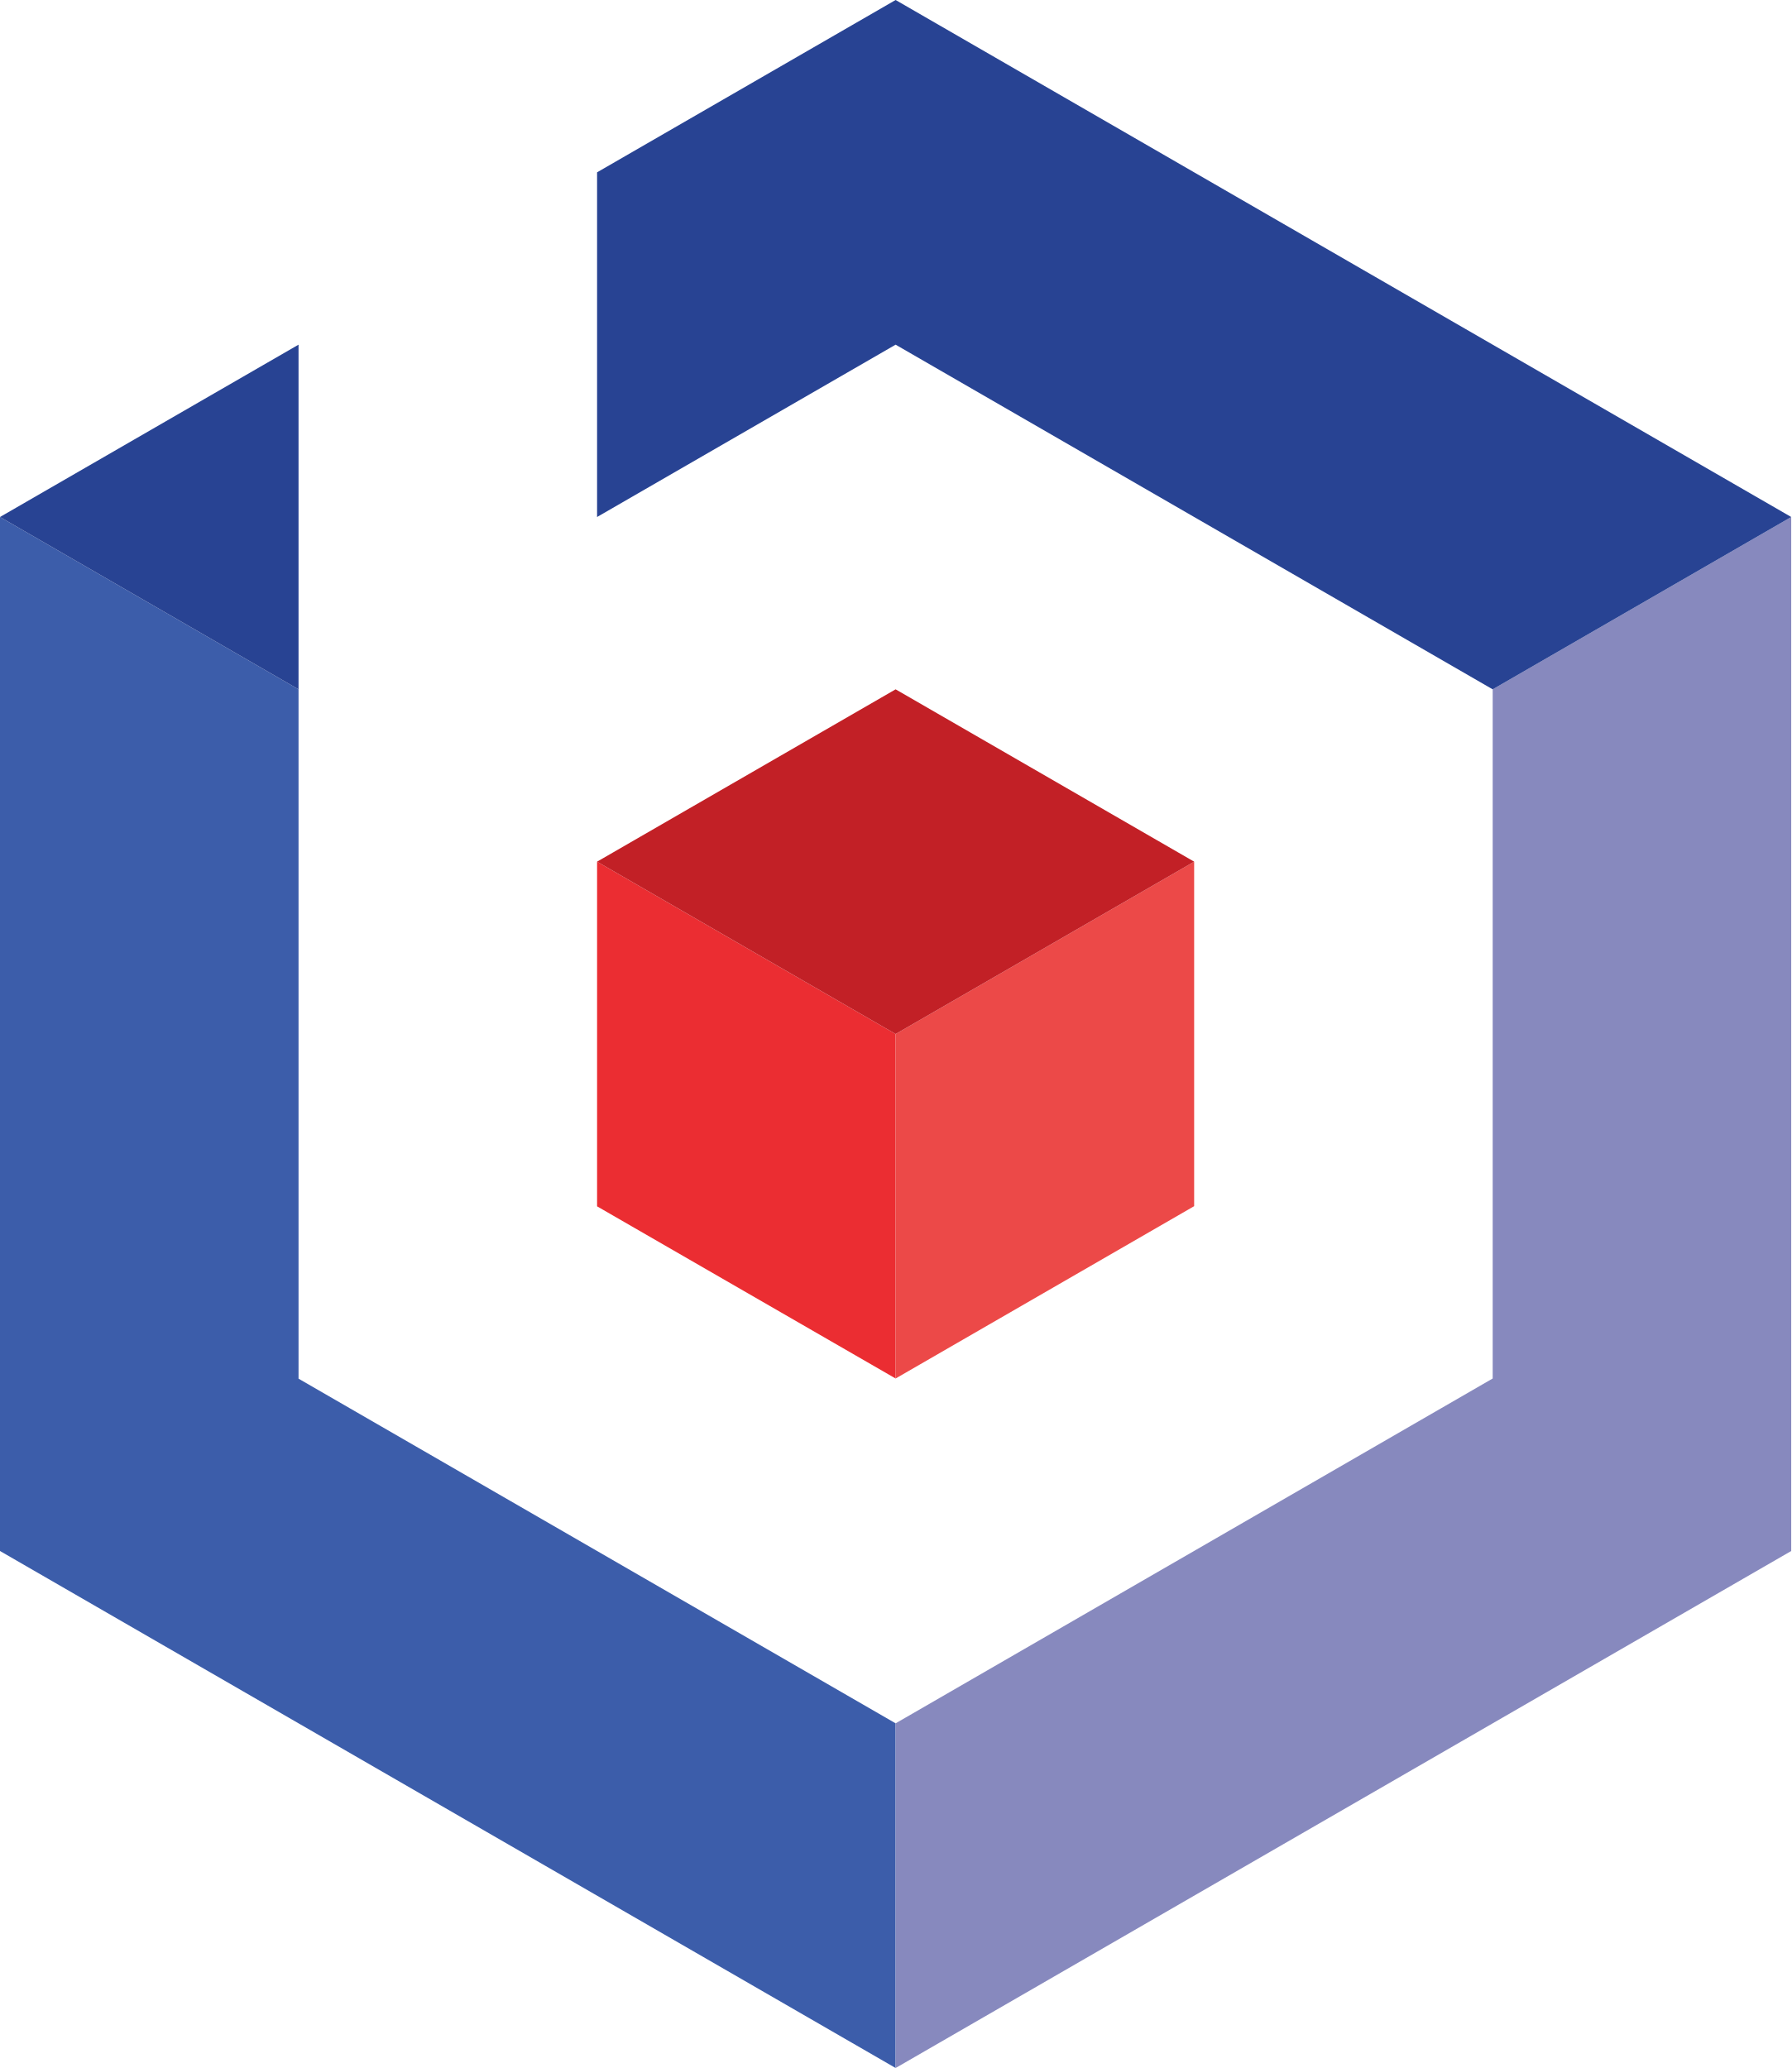
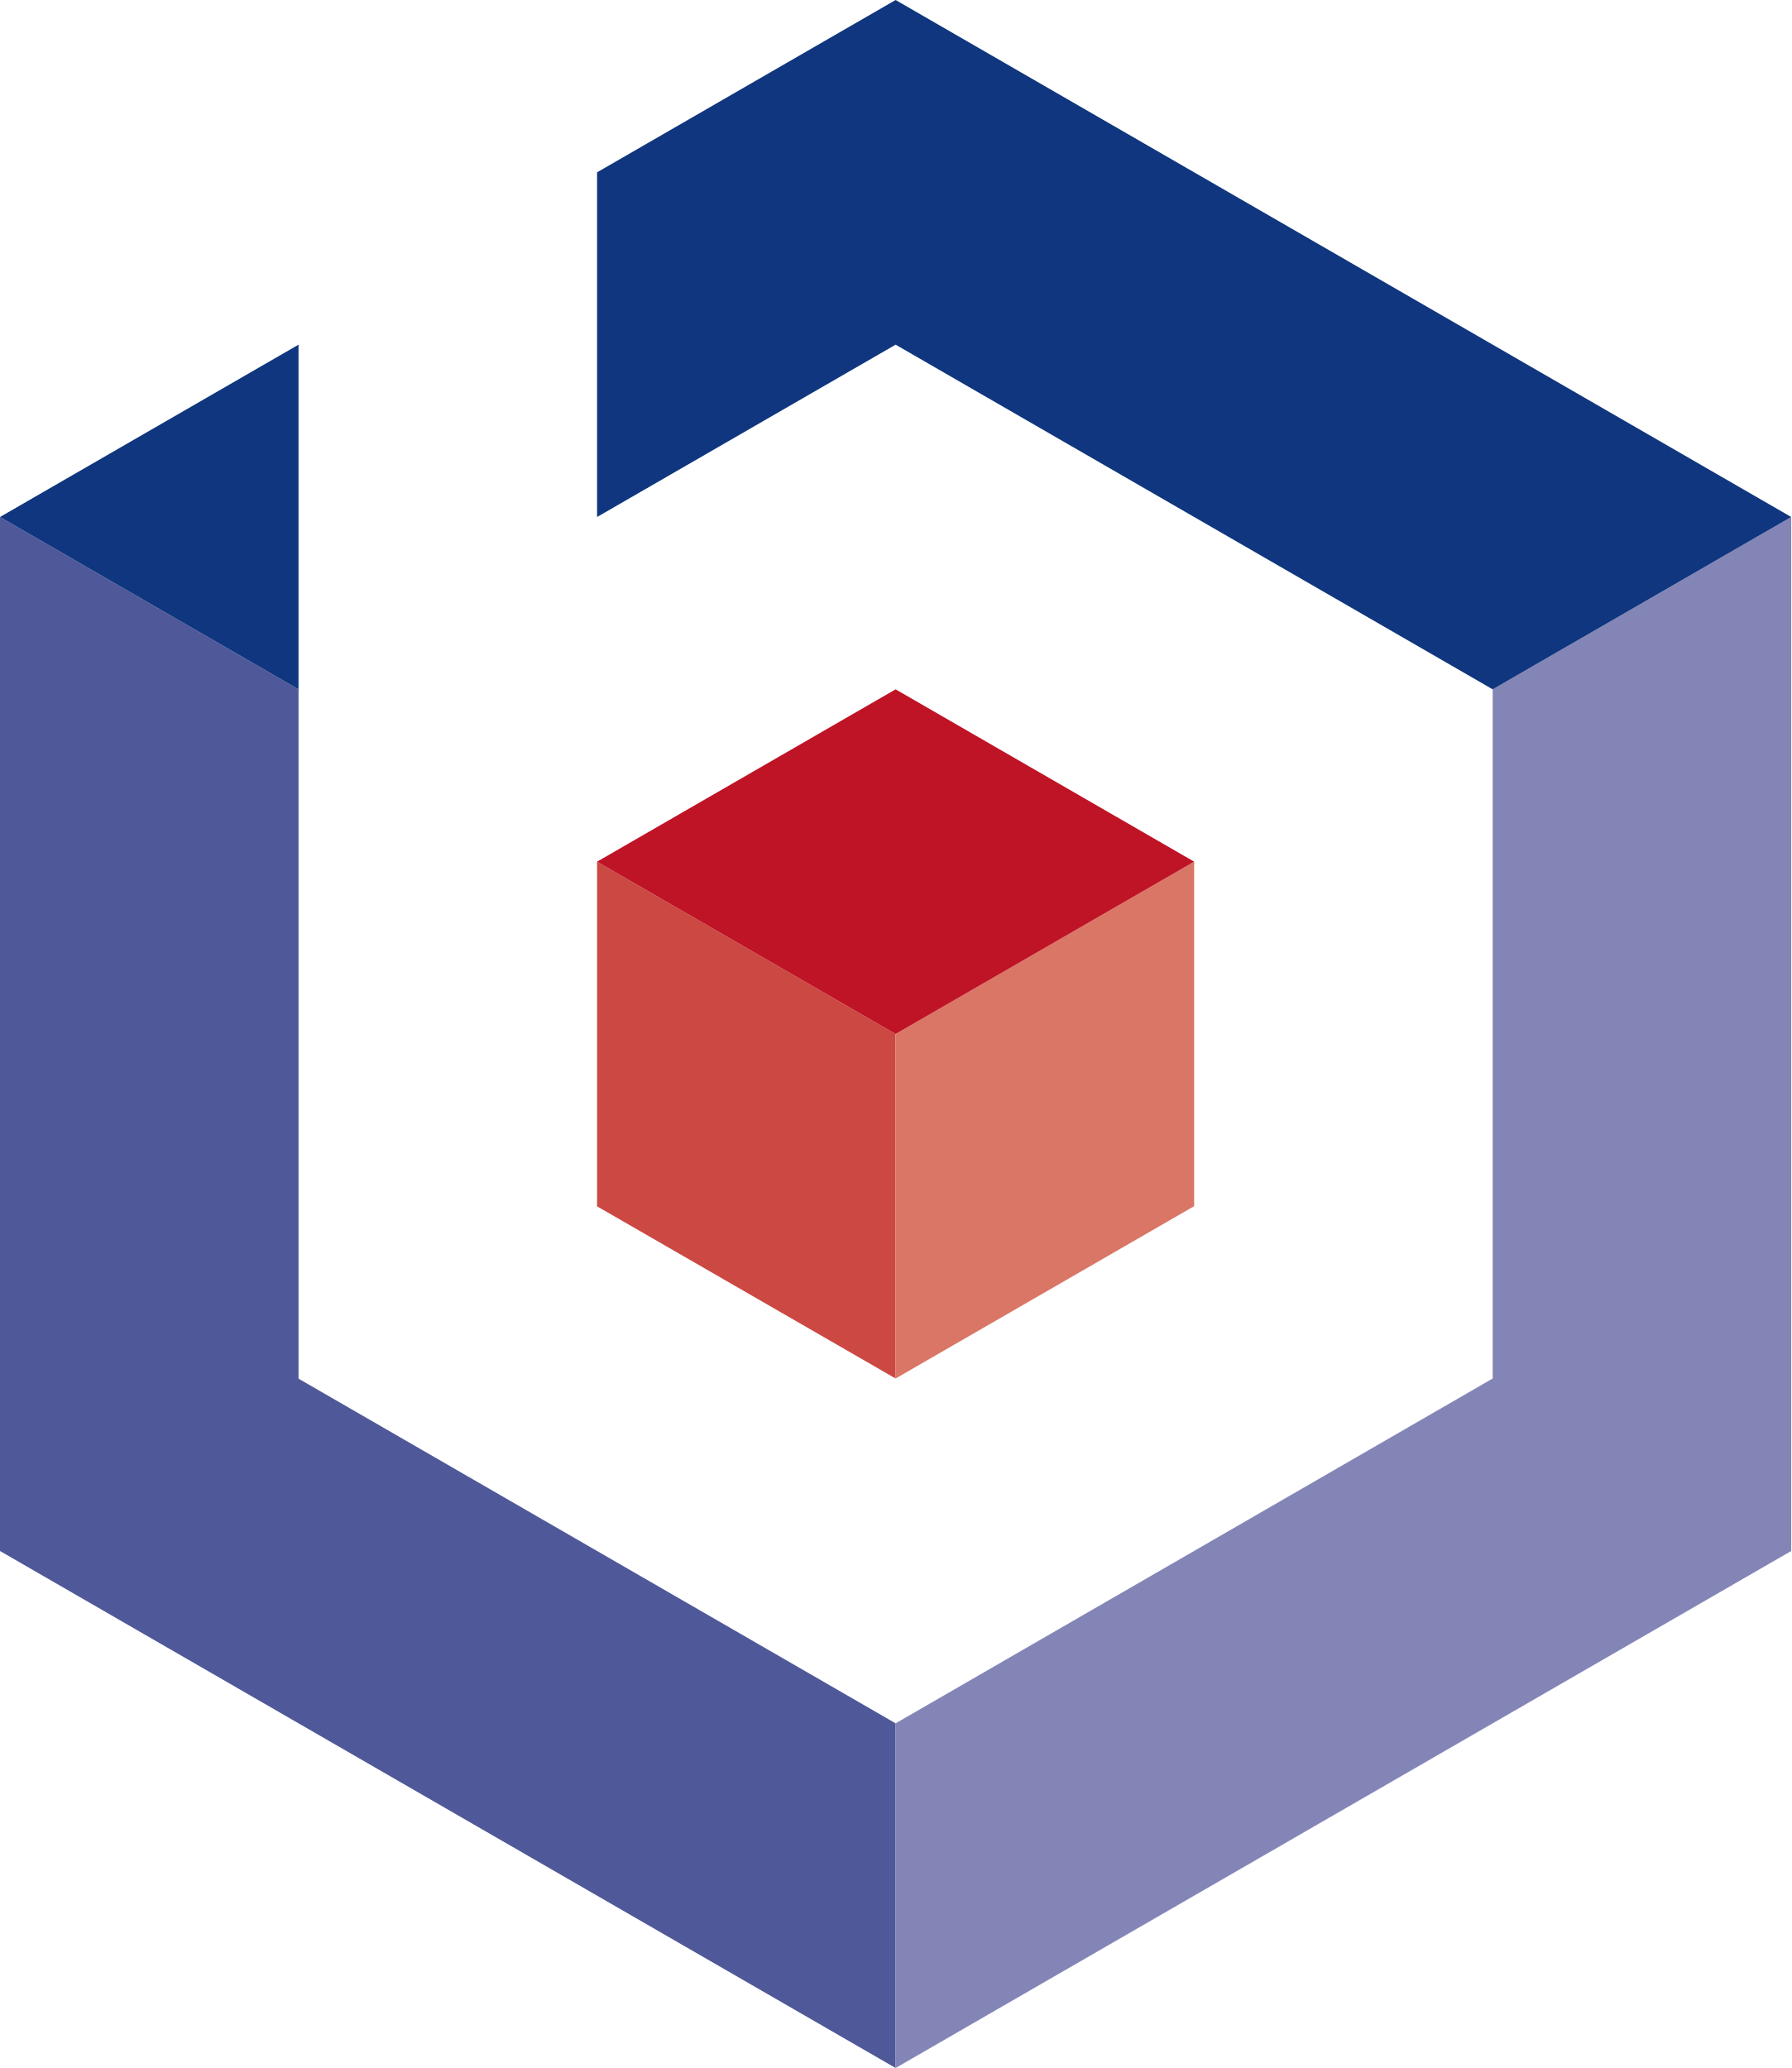
<svg xmlns="http://www.w3.org/2000/svg" id="Layer_21" data-name="Layer 21" viewBox="0 0 457.541 528.323">
-   <polygon points="228.77 352.172 228.77 264.161 152.514 220.135 152.514 308.188 228.77 352.172" fill="#eb2d32" fill-rule="evenodd" />
-   <polygon points="228.771 440.27 228.771 528.323 0 396.242 0 132.08 76.257 176.107 76.257 352.215 228.771 440.27" fill="#3c5daa" fill-rule="evenodd" />
-   <polygon points="228.77 352.172 228.77 264.161 305.028 220.135 305.028 308.146 228.77 352.172" fill="#ec4948" fill-rule="evenodd" />
-   <polygon points="228.772 440.269 381.284 352.172 381.284 176.107 457.541 132.081 457.541 396.242 228.772 528.323 228.772 440.269" fill="#8789be" fill-rule="evenodd" />
-   <polygon points="152.514 220.135 228.77 176.107 305.028 220.135 228.77 264.161 152.514 220.135" fill="#c22026" fill-rule="evenodd" />
-   <polygon points="76.257 88.053 0 132.08 76.257 176.107 76.257 88.053" fill="#284393" fill-rule="evenodd" />
-   <polygon points="152.514 44.027 152.514 132.081 228.771 88.054 381.284 176.107 457.541 132.081 228.771 0 152.514 44.027" fill="#284393" fill-rule="evenodd" />
+   <polygon points="228.77 352.172 228.77 264.161 152.514 220.135 152.514 308.188 228.77 352.172" fill="#cc4842" fill-rule="evenodd" />
+   <polygon points="228.771 440.27 228.771 528.323 0 396.242 0 132.08 76.257 176.107 76.257 352.215 228.771 440.27" fill="#4f5898" fill-rule="evenodd" />
+   <polygon points="228.77 352.172 228.77 264.161 305.028 220.135 305.028 308.146 228.77 352.172" fill="#d97666" fill-rule="evenodd" />
+   <polygon points="228.772 440.269 381.284 352.172 381.284 176.107 457.541 132.081 457.541 396.242 228.772 528.323 228.772 440.269" fill="#8485b7" fill-rule="evenodd" />
+   <polygon points="152.514 220.135 228.77 176.107 305.028 220.135 228.77 264.161 152.514 220.135" fill="#bf1326" fill-rule="evenodd" />
+   <polygon points="76.257 88.053 0 132.08 76.257 176.107 76.257 88.053" fill="#0f367e" fill-rule="evenodd" />
+   <polygon points="152.514 44.027 152.514 132.081 228.771 88.054 381.284 176.107 457.541 132.081 228.771 0 152.514 44.027" fill="#0f367e" fill-rule="evenodd" />
</svg>
